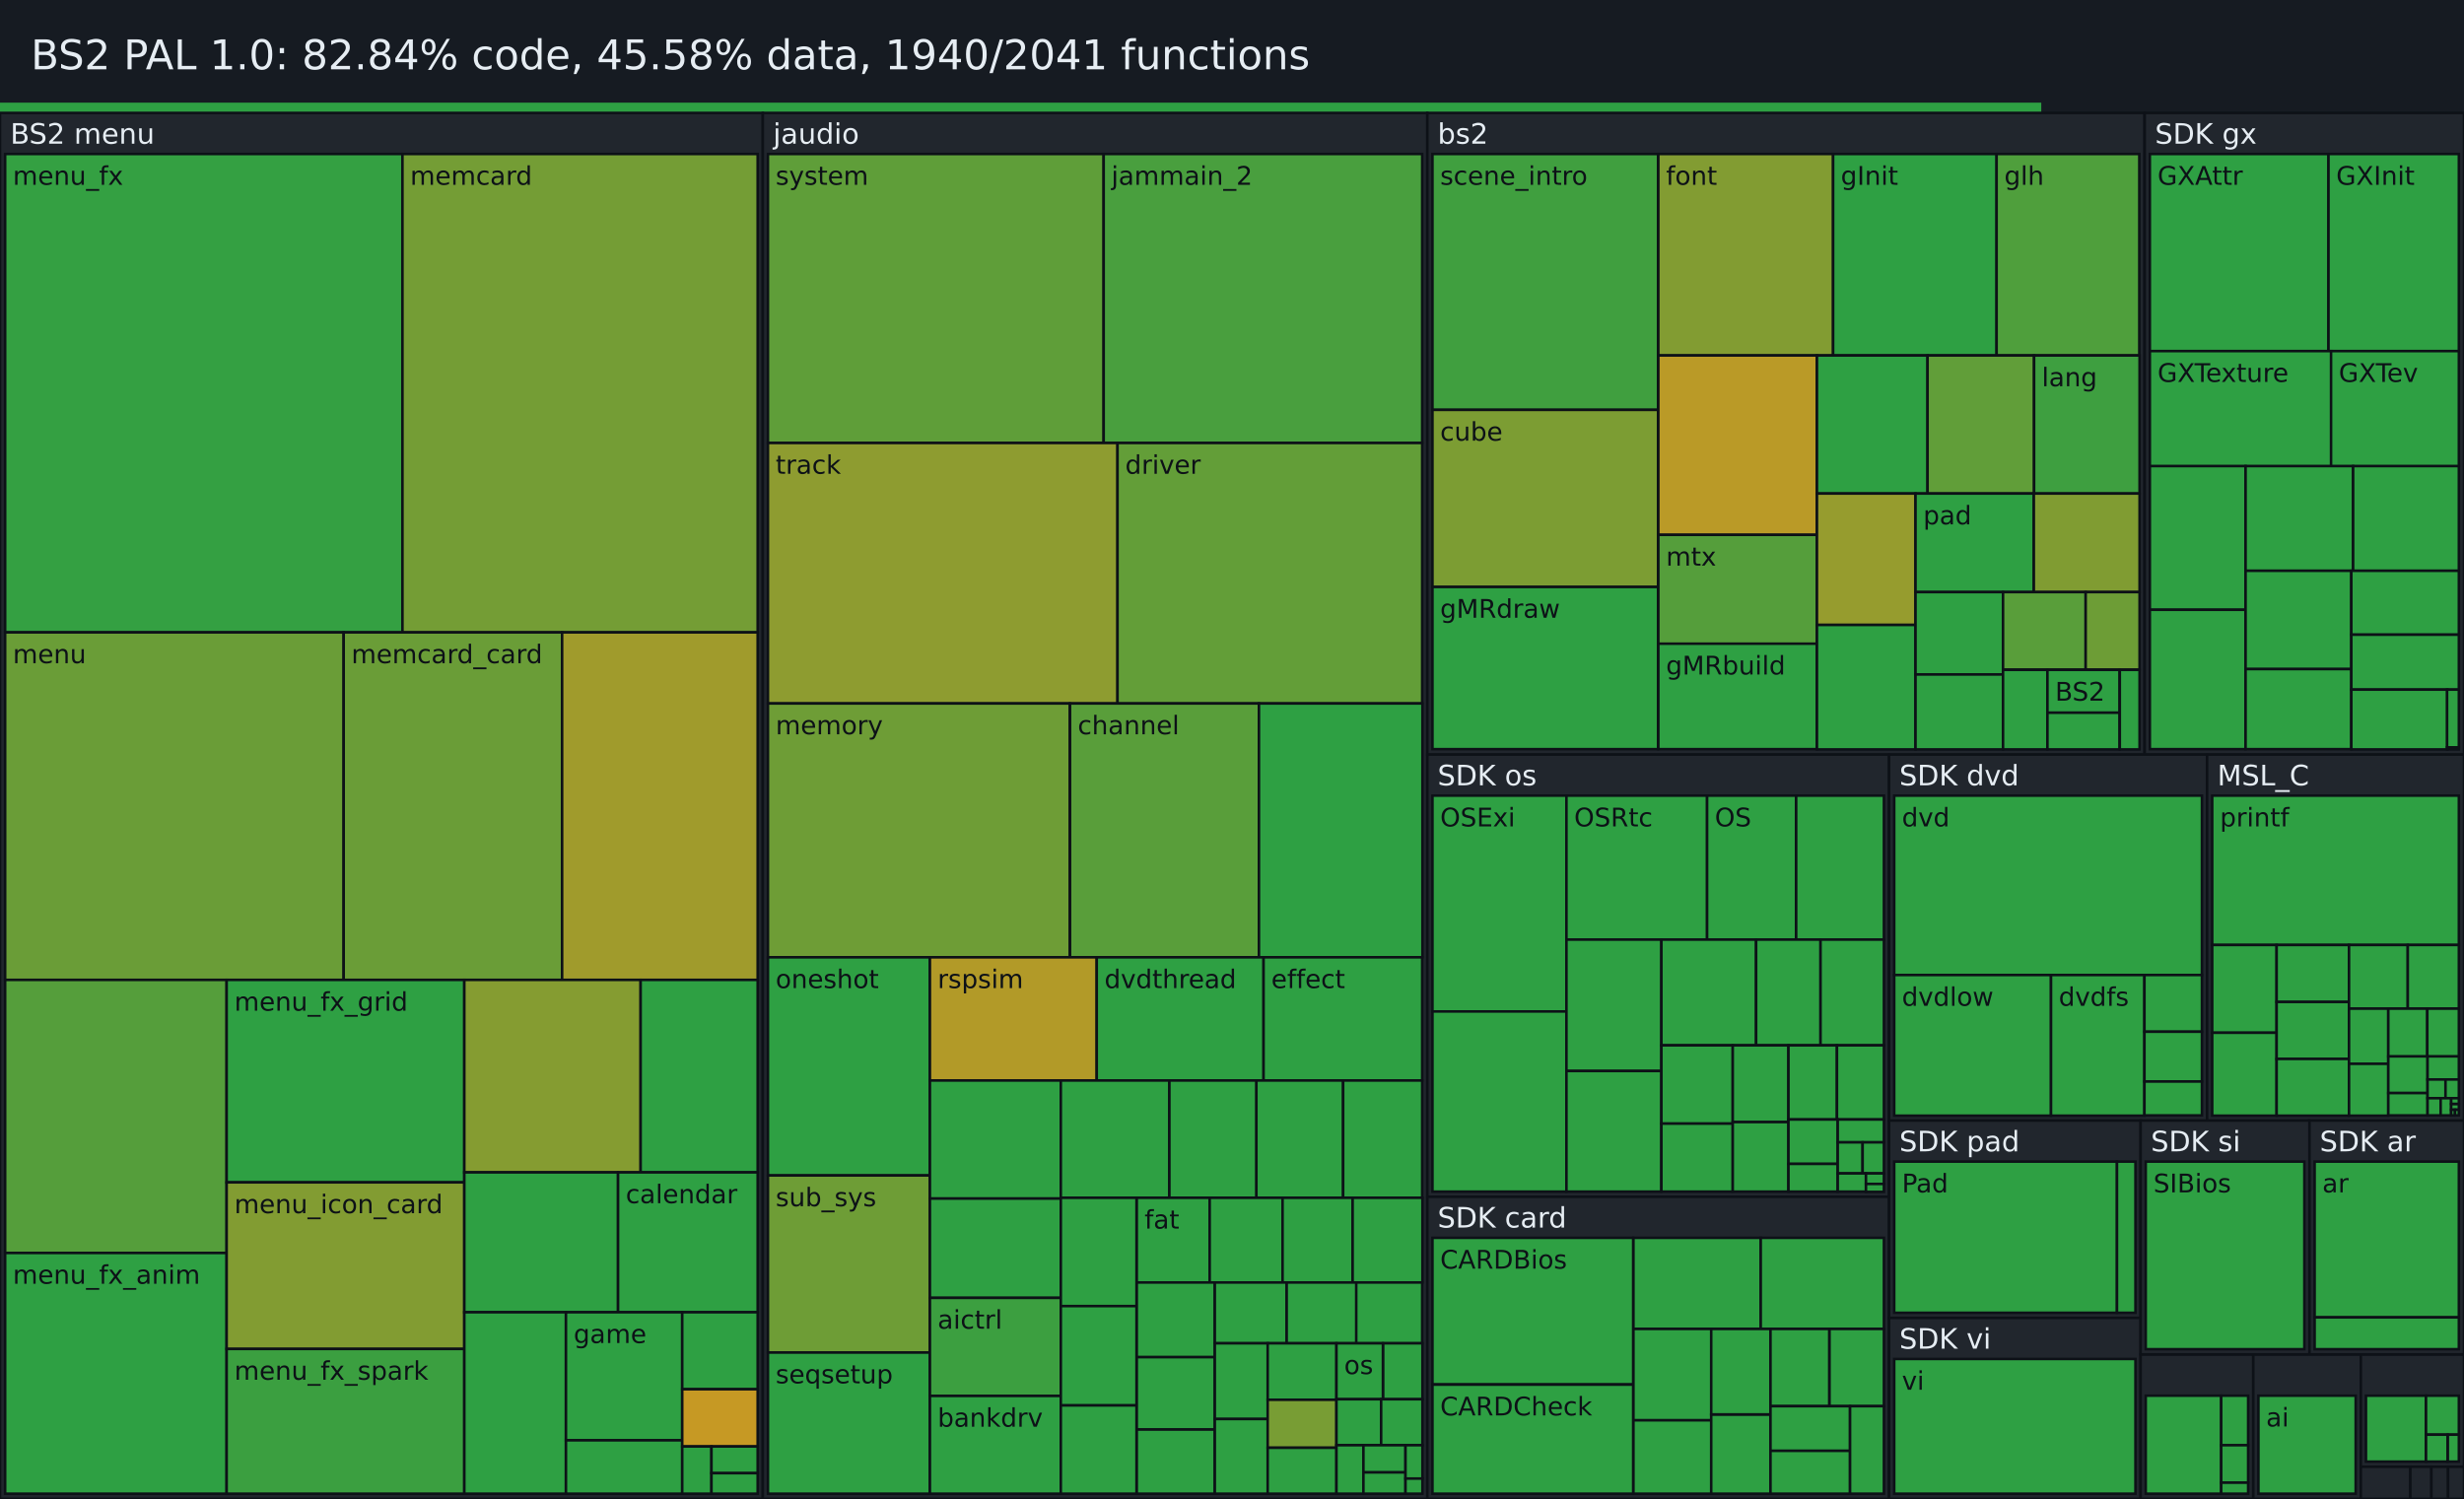
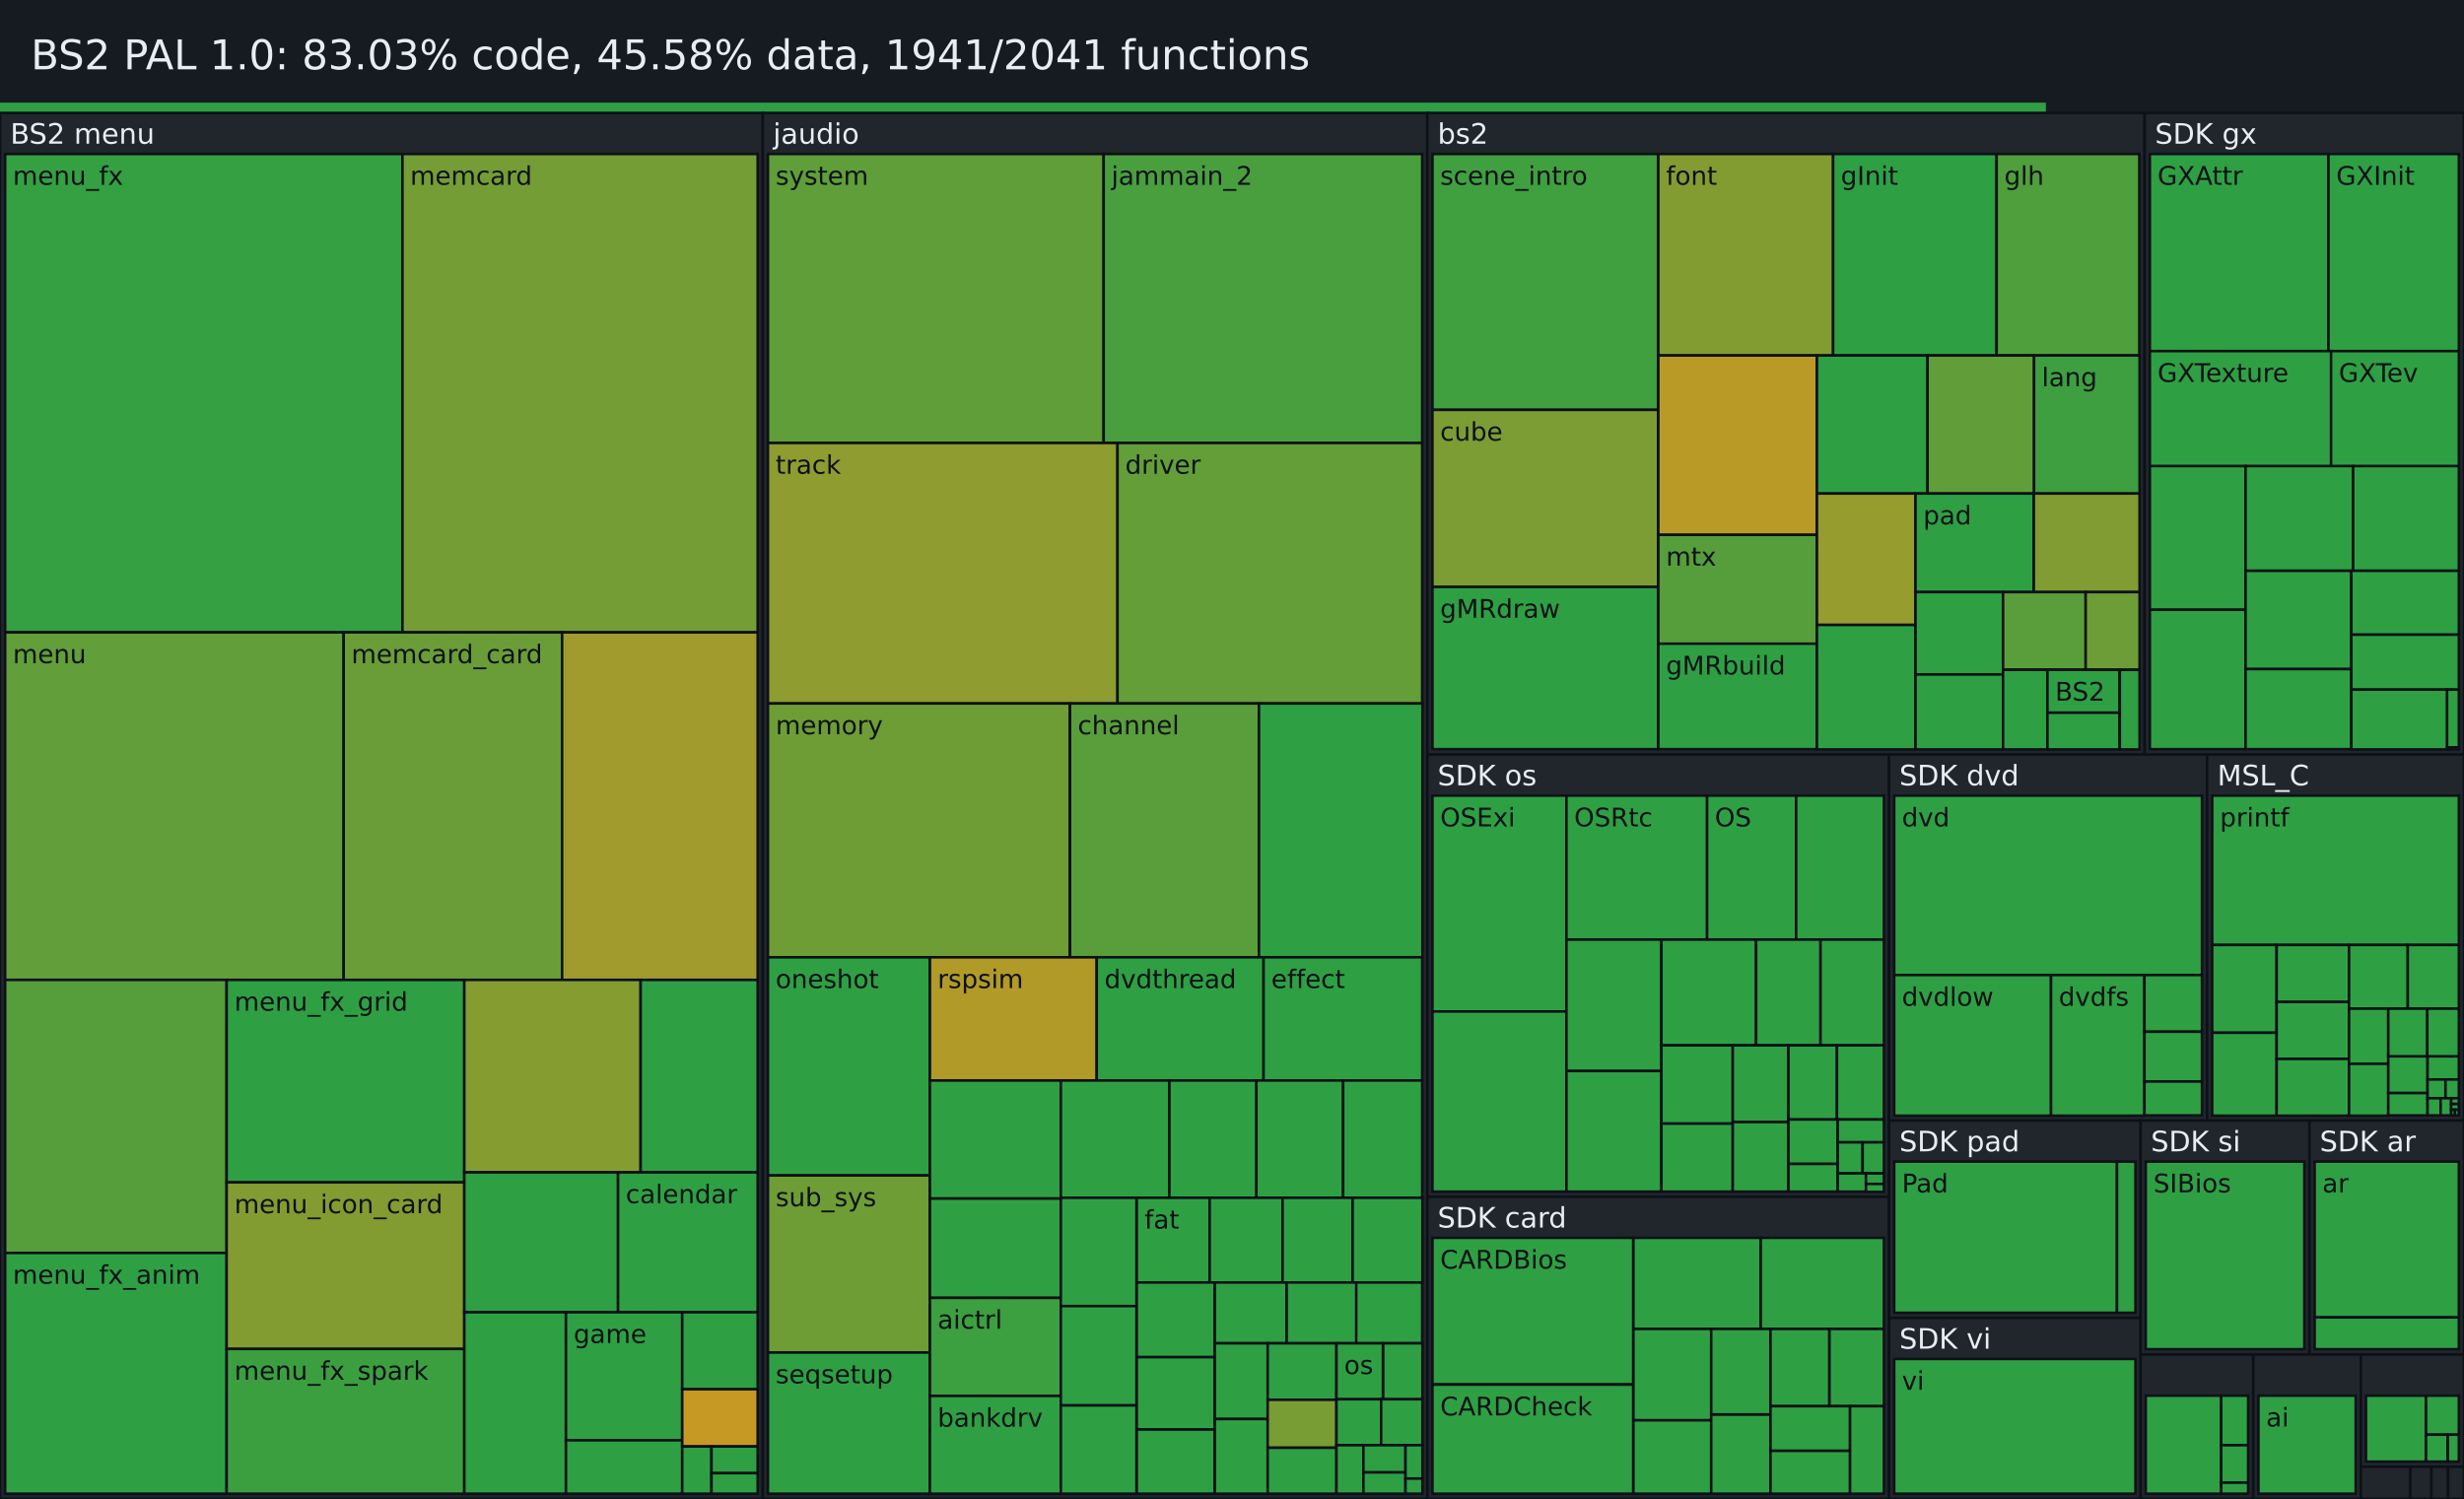
<svg xmlns="http://www.w3.org/2000/svg" width="960" height="584" font-family="Verdana,DejaVu Sans,sans-serif">
  <rect width="100%" height="100%" fill="#0d1117" />
  <rect x="0" y="0" width="960" height="44" fill="#161b22" />
-   <rect x="0" y="40" width="795.3" height="4" fill="#2ea043" />
-   <text x="12" y="27" font-size="16" fill="#e6edf3">BS2 PAL 1.0: 82.84% code, 45.58% data, 1940/2041 functions</text>
+   <rect x="0" y="40" width="797.1" height="4" fill="#2ea043" />
+   <text x="12" y="27" font-size="16" fill="#e6edf3">BS2 PAL 1.0: 83.03% code, 45.58% data, 1941/2041 functions</text>
  <g>
    <rect x="0.0" y="44.0" width="297.2" height="540.0" fill="#21262d" stroke="#0d1117" />
    <text x="4.0" y="56.0" font-size="11" fill="#e6edf3">BS2 menu</text>
  </g>
  <g>
    <rect x="2.0" y="60.0" width="154.8" height="186.4" fill="#34a042" stroke="#0d1117" stroke-width="1" />
    <text x="5.0" y="72.0" font-size="10" fill="#0d1117">menu_fx</text>
  </g>
  <g>
    <rect x="156.8" y="60.0" width="138.4" height="186.4" fill="#749d35" stroke="#0d1117" stroke-width="1" />
    <text x="159.8" y="72.0" font-size="10" fill="#0d1117">memcard</text>
  </g>
  <g>
-     <rect x="2.0" y="246.4" width="131.9" height="135.4" fill="#6a9d37" stroke="#0d1117" stroke-width="1" />
+     <rect x="2.0" y="246.4" width="131.9" height="135.4" fill="#629e39" stroke="#0d1117" stroke-width="1" />
    <text x="5.0" y="258.4" font-size="10" fill="#0d1117">menu</text>
  </g>
  <g>
    <rect x="133.9" y="246.4" width="85.1" height="135.4" fill="#6a9d37" stroke="#0d1117" stroke-width="1" />
    <text x="136.9" y="258.4" font-size="10" fill="#0d1117">memcard_card</text>
  </g>
  <g>
    <rect x="219.0" y="246.4" width="76.2" height="135.4" fill="#a09b2c" stroke="#0d1117" stroke-width="1" />
  </g>
  <g>
    <rect x="2.0" y="381.8" width="86.3" height="106.4" fill="#559e3b" stroke="#0d1117" stroke-width="1" />
  </g>
  <g>
    <rect x="2.0" y="488.2" width="86.3" height="93.8" fill="#2ea043" stroke="#0d1117" stroke-width="1" />
    <text x="5.0" y="500.2" font-size="10" fill="#0d1117">menu_fx_anim</text>
  </g>
  <g>
    <rect x="88.3" y="381.8" width="92.6" height="78.9" fill="#2ea043" stroke="#0d1117" stroke-width="1" />
    <text x="91.3" y="393.8" font-size="10" fill="#0d1117">menu_fx_grid</text>
  </g>
  <g>
    <rect x="88.3" y="460.7" width="92.6" height="64.9" fill="#829c32" stroke="#0d1117" stroke-width="1" />
    <text x="91.3" y="472.7" font-size="10" fill="#0d1117">menu_icon_card</text>
  </g>
  <g>
    <rect x="88.3" y="525.6" width="92.6" height="56.4" fill="#3b9f40" stroke="#0d1117" stroke-width="1" />
    <text x="91.3" y="537.6" font-size="10" fill="#0d1117">menu_fx_spark</text>
  </g>
  <g>
    <rect x="180.9" y="381.8" width="68.7" height="75.0" fill="#859c31" stroke="#0d1117" stroke-width="1" />
  </g>
  <g>
    <rect x="249.6" y="381.8" width="45.6" height="75.0" fill="#2ea043" stroke="#0d1117" stroke-width="1" />
  </g>
  <g>
    <rect x="180.9" y="456.8" width="59.9" height="54.5" fill="#2ea043" stroke="#0d1117" stroke-width="1" />
  </g>
  <g>
    <rect x="240.8" y="456.8" width="54.4" height="54.5" fill="#2ea043" stroke="#0d1117" stroke-width="1" />
    <text x="243.8" y="468.8" font-size="10" fill="#0d1117">calendar</text>
  </g>
  <g>
    <rect x="180.9" y="511.3" width="39.6" height="70.7" fill="#2ea043" stroke="#0d1117" stroke-width="1" />
  </g>
  <g>
    <rect x="220.5" y="511.3" width="45.3" height="49.9" fill="#2ea043" stroke="#0d1117" stroke-width="1" />
    <text x="223.5" y="523.3" font-size="10" fill="#0d1117">game</text>
  </g>
  <g>
    <rect x="220.5" y="561.2" width="45.3" height="20.8" fill="#2ea043" stroke="#0d1117" stroke-width="1" />
  </g>
  <g>
    <rect x="265.8" y="511.3" width="29.4" height="30.0" fill="#2ea043" stroke="#0d1117" stroke-width="1" />
  </g>
  <g>
    <rect x="265.8" y="541.3" width="29.4" height="22.3" fill="#c69924" stroke="#0d1117" stroke-width="1" />
  </g>
  <g>
    <rect x="265.8" y="563.6" width="11.4" height="18.4" fill="#2ea043" stroke="#0d1117" stroke-width="1" />
  </g>
  <g>
    <rect x="277.2" y="563.6" width="18.0" height="10.4" fill="#2ea043" stroke="#0d1117" stroke-width="1" />
  </g>
  <g>
    <rect x="277.2" y="574.0" width="18.0" height="8.0" fill="#2ea043" stroke="#0d1117" stroke-width="1" />
  </g>
  <g>
    <rect x="297.2" y="44.0" width="258.9" height="540.0" fill="#21262d" stroke="#0d1117" />
    <text x="301.2" y="56.0" font-size="11" fill="#e6edf3">jaudio</text>
  </g>
  <g>
    <rect x="299.2" y="60.0" width="130.8" height="112.6" fill="#5f9e39" stroke="#0d1117" stroke-width="1" />
    <text x="302.2" y="72.0" font-size="10" fill="#0d1117">system</text>
  </g>
  <g>
    <rect x="430.0" y="60.0" width="124.1" height="112.6" fill="#499f3e" stroke="#0d1117" stroke-width="1" />
    <text x="433.0" y="72.0" font-size="10" fill="#0d1117">jammain_2</text>
  </g>
  <g>
    <rect x="299.2" y="172.6" width="136.2" height="101.5" fill="#8e9c30" stroke="#0d1117" stroke-width="1" />
    <text x="302.2" y="184.6" font-size="10" fill="#0d1117">track</text>
  </g>
  <g>
    <rect x="435.4" y="172.6" width="118.7" height="101.5" fill="#639e38" stroke="#0d1117" stroke-width="1" />
    <text x="438.4" y="184.6" font-size="10" fill="#0d1117">driver</text>
  </g>
  <g>
    <rect x="299.2" y="274.1" width="117.6" height="98.9" fill="#6e9d36" stroke="#0d1117" stroke-width="1" />
    <text x="302.2" y="286.1" font-size="10" fill="#0d1117">memory</text>
  </g>
  <g>
    <rect x="416.9" y="274.1" width="73.6" height="98.9" fill="#599e3a" stroke="#0d1117" stroke-width="1" />
    <text x="419.9" y="286.1" font-size="10" fill="#0d1117">channel</text>
  </g>
  <g>
    <rect x="490.5" y="274.1" width="63.7" height="98.9" fill="#2ea043" stroke="#0d1117" stroke-width="1" />
  </g>
  <g>
    <rect x="299.2" y="373.0" width="63.1" height="85.0" fill="#2ea043" stroke="#0d1117" stroke-width="1" />
    <text x="302.2" y="385.0" font-size="10" fill="#0d1117">oneshot</text>
  </g>
  <g>
    <rect x="299.2" y="458.0" width="63.1" height="69.0" fill="#6e9d36" stroke="#0d1117" stroke-width="1" />
    <text x="302.2" y="470.0" font-size="10" fill="#0d1117">sub_sys</text>
  </g>
  <g>
    <rect x="299.2" y="527.0" width="63.1" height="55.0" fill="#2ea043" stroke="#0d1117" stroke-width="1" />
    <text x="302.2" y="539.0" font-size="10" fill="#0d1117">seqsetup</text>
  </g>
  <g>
    <rect x="362.3" y="373.0" width="65.0" height="48.0" fill="#b29a28" stroke="#0d1117" stroke-width="1" />
    <text x="365.3" y="385.0" font-size="10" fill="#0d1117">rspsim</text>
  </g>
  <g>
    <rect x="427.3" y="373.0" width="65.0" height="48.0" fill="#2ea043" stroke="#0d1117" stroke-width="1" />
    <text x="430.3" y="385.0" font-size="10" fill="#0d1117">dvdthread</text>
  </g>
  <g>
    <rect x="492.3" y="373.0" width="61.8" height="48.0" fill="#2ea043" stroke="#0d1117" stroke-width="1" />
    <text x="495.3" y="385.0" font-size="10" fill="#0d1117">effect</text>
  </g>
  <g>
    <rect x="362.3" y="421.0" width="51.0" height="46.0" fill="#2ea043" stroke="#0d1117" stroke-width="1" />
  </g>
  <g>
    <rect x="362.3" y="467.0" width="51.0" height="38.7" fill="#2ea043" stroke="#0d1117" stroke-width="1" />
  </g>
  <g>
    <rect x="362.3" y="505.7" width="51.0" height="38.2" fill="#3c9f40" stroke="#0d1117" stroke-width="1" />
    <text x="365.3" y="517.7" font-size="10" fill="#0d1117">aictrl</text>
  </g>
  <g>
    <rect x="362.3" y="543.9" width="51.0" height="38.1" fill="#2ea043" stroke="#0d1117" stroke-width="1" />
    <text x="365.3" y="555.9" font-size="10" fill="#0d1117">bankdrv</text>
  </g>
  <g>
    <rect x="413.3" y="421.0" width="42.3" height="45.7" fill="#2ea043" stroke="#0d1117" stroke-width="1" />
  </g>
  <g>
    <rect x="455.6" y="421.0" width="34.0" height="45.7" fill="#2ea043" stroke="#0d1117" stroke-width="1" />
  </g>
  <g>
    <rect x="489.5" y="421.0" width="33.8" height="45.7" fill="#2ea043" stroke="#0d1117" stroke-width="1" />
  </g>
  <g>
    <rect x="523.3" y="421.0" width="30.8" height="45.7" fill="#2ea043" stroke="#0d1117" stroke-width="1" />
  </g>
  <g>
    <rect x="413.3" y="466.7" width="29.5" height="42.2" fill="#2ea043" stroke="#0d1117" stroke-width="1" />
  </g>
  <g>
    <rect x="413.3" y="508.9" width="29.5" height="38.7" fill="#2ea043" stroke="#0d1117" stroke-width="1" />
  </g>
  <g>
    <rect x="413.3" y="547.6" width="29.5" height="34.4" fill="#2ea043" stroke="#0d1117" stroke-width="1" />
  </g>
  <g>
    <rect x="442.9" y="466.7" width="28.5" height="33.0" fill="#2ea043" stroke="#0d1117" stroke-width="1" />
    <text x="445.9" y="478.7" font-size="10" fill="#0d1117">fat</text>
  </g>
  <g>
    <rect x="471.3" y="466.7" width="28.4" height="33.0" fill="#2ea043" stroke="#0d1117" stroke-width="1" />
  </g>
  <g>
    <rect x="499.7" y="466.7" width="27.3" height="33.0" fill="#2ea043" stroke="#0d1117" stroke-width="1" />
  </g>
  <g>
    <rect x="527.0" y="466.7" width="27.2" height="33.0" fill="#2ea043" stroke="#0d1117" stroke-width="1" />
  </g>
  <g>
    <rect x="442.9" y="499.7" width="30.4" height="29.1" fill="#2ea043" stroke="#0d1117" stroke-width="1" />
  </g>
  <g>
    <rect x="442.9" y="528.8" width="30.4" height="28.2" fill="#2ea043" stroke="#0d1117" stroke-width="1" />
  </g>
  <g>
    <rect x="442.9" y="557.0" width="30.4" height="25.0" fill="#2ea043" stroke="#0d1117" stroke-width="1" />
  </g>
  <g>
    <rect x="473.3" y="499.7" width="28.0" height="23.7" fill="#2ea043" stroke="#0d1117" stroke-width="1" />
  </g>
  <g>
    <rect x="501.3" y="499.7" width="27.2" height="23.7" fill="#2ea043" stroke="#0d1117" stroke-width="1" />
  </g>
  <g>
    <rect x="528.4" y="499.7" width="25.7" height="23.7" fill="#2ea043" stroke="#0d1117" stroke-width="1" />
  </g>
  <g>
    <rect x="473.3" y="523.4" width="20.7" height="29.5" fill="#2ea043" stroke="#0d1117" stroke-width="1" />
  </g>
  <g>
    <rect x="473.3" y="552.9" width="20.7" height="29.1" fill="#2ea043" stroke="#0d1117" stroke-width="1" />
  </g>
  <g>
    <rect x="493.9" y="523.4" width="26.8" height="22.0" fill="#2ea043" stroke="#0d1117" stroke-width="1" />
  </g>
  <g>
    <rect x="493.9" y="545.4" width="26.8" height="18.7" fill="#789d34" stroke="#0d1117" stroke-width="1" />
  </g>
  <g>
    <rect x="493.9" y="564.1" width="26.8" height="17.9" fill="#2ea043" stroke="#0d1117" stroke-width="1" />
  </g>
  <g>
    <rect x="520.7" y="523.4" width="18.1" height="21.8" fill="#2ea043" stroke="#0d1117" stroke-width="1" />
    <text x="523.7" y="535.4" font-size="10" fill="#0d1117">os</text>
  </g>
  <g>
    <rect x="538.9" y="523.4" width="15.3" height="21.8" fill="#2ea043" stroke="#0d1117" stroke-width="1" />
  </g>
  <g>
    <rect x="520.7" y="545.2" width="17.4" height="17.9" fill="#2ea043" stroke="#0d1117" stroke-width="1" />
  </g>
  <g>
    <rect x="538.1" y="545.2" width="16.1" height="17.9" fill="#2ea043" stroke="#0d1117" stroke-width="1" />
  </g>
  <g>
    <rect x="520.7" y="563.1" width="10.5" height="18.9" fill="#2ea043" stroke="#0d1117" stroke-width="1" />
  </g>
  <g>
    <rect x="531.2" y="563.1" width="16.4" height="10.6" fill="#2ea043" stroke="#0d1117" stroke-width="1" />
  </g>
  <g>
    <rect x="531.2" y="573.7" width="16.4" height="8.3" fill="#2ea043" stroke="#0d1117" stroke-width="1" />
  </g>
  <g>
    <rect x="547.6" y="563.1" width="6.6" height="13.0" fill="#2ea043" stroke="#0d1117" stroke-width="1" />
  </g>
  <g>
    <rect x="547.6" y="576.1" width="6.6" height="5.9" fill="#2ea043" stroke="#0d1117" stroke-width="1" />
  </g>
  <g>
    <rect x="556.1" y="44.0" width="279.4" height="250.0" fill="#21262d" stroke="#0d1117" />
    <text x="560.1" y="56.0" font-size="11" fill="#e6edf3">bs2</text>
  </g>
  <g>
    <rect x="558.1" y="60.0" width="87.9" height="99.7" fill="#409f3f" stroke="#0d1117" stroke-width="1" />
    <text x="561.1" y="72.0" font-size="10" fill="#0d1117">scene_intro</text>
  </g>
  <g>
    <rect x="558.1" y="159.7" width="87.9" height="69.0" fill="#7c9d33" stroke="#0d1117" stroke-width="1" />
    <text x="561.1" y="171.7" font-size="10" fill="#0d1117">cube</text>
  </g>
  <g>
    <rect x="558.1" y="228.7" width="87.9" height="63.2" fill="#2ea043" stroke="#0d1117" stroke-width="1" />
    <text x="561.1" y="240.7" font-size="10" fill="#0d1117">gMRdraw</text>
  </g>
  <g>
    <rect x="646.1" y="60.0" width="68.1" height="78.5" fill="#829c32" stroke="#0d1117" stroke-width="1" />
    <text x="649.1" y="72.0" font-size="10" fill="#0d1117">font</text>
  </g>
  <g>
    <rect x="714.2" y="60.0" width="63.7" height="78.5" fill="#2ea043" stroke="#0d1117" stroke-width="1" />
    <text x="717.2" y="72.0" font-size="10" fill="#0d1117">gInit</text>
  </g>
  <g>
    <rect x="777.9" y="60.0" width="55.6" height="78.5" fill="#4f9f3c" stroke="#0d1117" stroke-width="1" />
    <text x="780.9" y="72.0" font-size="10" fill="#0d1117">glh</text>
  </g>
  <g>
    <rect x="646.1" y="138.5" width="61.8" height="69.9" fill="#ba9a27" stroke="#0d1117" stroke-width="1" />
  </g>
  <g>
    <rect x="646.1" y="208.4" width="61.8" height="42.5" fill="#559e3b" stroke="#0d1117" stroke-width="1" />
    <text x="649.1" y="220.4" font-size="10" fill="#0d1117">mtx</text>
  </g>
  <g>
    <rect x="646.1" y="250.8" width="61.8" height="41.1" fill="#2ea043" stroke="#0d1117" stroke-width="1" />
    <text x="649.1" y="262.8" font-size="10" fill="#0d1117">gMRbuild</text>
  </g>
  <g>
    <rect x="707.9" y="138.5" width="43.1" height="53.8" fill="#2ea043" stroke="#0d1117" stroke-width="1" />
  </g>
  <g>
    <rect x="751.0" y="138.5" width="41.5" height="53.8" fill="#619e39" stroke="#0d1117" stroke-width="1" />
  </g>
  <g>
    <rect x="792.5" y="138.5" width="41.1" height="53.8" fill="#3e9f40" stroke="#0d1117" stroke-width="1" />
    <text x="795.5" y="150.5" font-size="10" fill="#0d1117">lang</text>
  </g>
  <g>
    <rect x="707.9" y="192.3" width="38.4" height="51.2" fill="#969c2e" stroke="#0d1117" stroke-width="1" />
  </g>
  <g>
    <rect x="707.9" y="243.5" width="38.4" height="48.5" fill="#2ea043" stroke="#0d1117" stroke-width="1" />
  </g>
  <g>
    <rect x="746.3" y="192.3" width="46.1" height="38.4" fill="#2ea043" stroke="#0d1117" stroke-width="1" />
    <text x="749.3" y="204.3" font-size="10" fill="#0d1117">pad</text>
  </g>
  <g>
    <rect x="792.4" y="192.3" width="41.2" height="38.4" fill="#809c32" stroke="#0d1117" stroke-width="1" />
  </g>
  <g>
    <rect x="746.3" y="230.7" width="34.1" height="32.1" fill="#2ea043" stroke="#0d1117" stroke-width="1" />
  </g>
  <g>
    <rect x="746.3" y="262.8" width="34.1" height="29.2" fill="#2ea043" stroke="#0d1117" stroke-width="1" />
  </g>
  <g>
    <rect x="780.4" y="230.7" width="32.2" height="30.2" fill="#599e3a" stroke="#0d1117" stroke-width="1" />
  </g>
  <g>
    <rect x="812.6" y="230.7" width="21.0" height="30.2" fill="#6d9d36" stroke="#0d1117" stroke-width="1" />
  </g>
  <g>
    <rect x="780.4" y="261.0" width="17.3" height="31.0" fill="#2ea043" stroke="#0d1117" stroke-width="1" />
  </g>
  <g>
    <rect x="797.7" y="261.0" width="28.1" height="16.7" fill="#2ea043" stroke="#0d1117" stroke-width="1" />
    <text x="800.7" y="273.0" font-size="10" fill="#0d1117">BS2</text>
  </g>
  <g>
    <rect x="797.7" y="277.7" width="28.1" height="14.3" fill="#2ea043" stroke="#0d1117" stroke-width="1" />
  </g>
  <g>
    <rect x="825.9" y="261.0" width="7.7" height="31.0" fill="#2ea043" stroke="#0d1117" stroke-width="1" />
  </g>
  <g>
    <rect x="835.6" y="44.0" width="124.4" height="250.0" fill="#21262d" stroke="#0d1117" />
    <text x="839.6" y="56.0" font-size="11" fill="#e6edf3">SDK gx</text>
  </g>
  <g>
    <rect x="837.6" y="60.0" width="69.6" height="76.8" fill="#2ea043" stroke="#0d1117" stroke-width="1" />
    <text x="840.6" y="72.0" font-size="10" fill="#0d1117">GXAttr</text>
  </g>
  <g>
    <rect x="907.2" y="60.0" width="50.8" height="76.8" fill="#2ea043" stroke="#0d1117" stroke-width="1" />
    <text x="910.2" y="72.0" font-size="10" fill="#0d1117">GXInit</text>
  </g>
  <g>
    <rect x="837.6" y="136.8" width="70.7" height="44.9" fill="#2ea043" stroke="#0d1117" stroke-width="1" />
    <text x="840.6" y="148.8" font-size="10" fill="#0d1117">GXTexture</text>
  </g>
  <g>
    <rect x="908.2" y="136.8" width="49.8" height="44.9" fill="#2ea043" stroke="#0d1117" stroke-width="1" />
    <text x="911.2" y="148.8" font-size="10" fill="#0d1117">GXTev</text>
  </g>
  <g>
    <rect x="837.6" y="181.6" width="37.3" height="56.0" fill="#2ea043" stroke="#0d1117" stroke-width="1" />
  </g>
  <g>
    <rect x="837.6" y="237.6" width="37.3" height="54.3" fill="#2ea043" stroke="#0d1117" stroke-width="1" />
  </g>
  <g>
    <rect x="874.9" y="181.6" width="41.9" height="40.8" fill="#2ea043" stroke="#0d1117" stroke-width="1" />
  </g>
  <g>
    <rect x="916.8" y="181.6" width="41.2" height="40.8" fill="#2ea043" stroke="#0d1117" stroke-width="1" />
  </g>
  <g>
    <rect x="874.9" y="222.4" width="41.2" height="38.3" fill="#2ea043" stroke="#0d1117" stroke-width="1" />
  </g>
  <g>
    <rect x="874.9" y="260.7" width="41.2" height="31.2" fill="#2ea043" stroke="#0d1117" stroke-width="1" />
  </g>
  <g>
    <rect x="916.1" y="222.4" width="41.9" height="24.9" fill="#2ea043" stroke="#0d1117" stroke-width="1" />
  </g>
  <g>
    <rect x="916.1" y="247.3" width="41.9" height="21.4" fill="#2ea043" stroke="#0d1117" stroke-width="1" />
  </g>
  <g>
    <rect x="916.1" y="268.7" width="37.4" height="23.3" fill="#2ea043" stroke="#0d1117" stroke-width="1" />
  </g>
  <g>
    <rect x="953.4" y="268.7" width="4.6" height="22.5" fill="#2ea043" stroke="#0d1117" stroke-width="1" />
  </g>
  <g>
    <rect x="953.4" y="291.2" width="4.6" height="0.8" fill="#2ea043" stroke="#0d1117" stroke-width="1" />
  </g>
  <g>
    <rect x="556.1" y="294.0" width="179.9" height="172.4" fill="#21262d" stroke="#0d1117" />
    <text x="560.1" y="306.0" font-size="11" fill="#e6edf3">SDK os</text>
  </g>
  <g>
    <rect x="558.1" y="310.0" width="52.2" height="84.1" fill="#2ea043" stroke="#0d1117" stroke-width="1" />
    <text x="561.1" y="322.0" font-size="10" fill="#0d1117">OSExi</text>
  </g>
  <g>
    <rect x="558.1" y="394.1" width="52.2" height="70.2" fill="#2ea043" stroke="#0d1117" stroke-width="1" />
  </g>
  <g>
    <rect x="610.3" y="310.0" width="54.8" height="56.2" fill="#2ea043" stroke="#0d1117" stroke-width="1" />
    <text x="613.3" y="322.0" font-size="10" fill="#0d1117">OSRtc</text>
  </g>
  <g>
    <rect x="665.1" y="310.0" width="34.7" height="56.2" fill="#2ea043" stroke="#0d1117" stroke-width="1" />
    <text x="668.1" y="322.0" font-size="10" fill="#0d1117">OS</text>
  </g>
  <g>
    <rect x="699.8" y="310.0" width="34.2" height="56.2" fill="#2ea043" stroke="#0d1117" stroke-width="1" />
  </g>
  <g>
    <rect x="610.3" y="366.1" width="37.0" height="51.2" fill="#2ea043" stroke="#0d1117" stroke-width="1" />
  </g>
  <g>
    <rect x="610.3" y="417.3" width="37.0" height="47.0" fill="#2ea043" stroke="#0d1117" stroke-width="1" />
  </g>
  <g>
    <rect x="647.3" y="366.1" width="36.9" height="41.2" fill="#2ea043" stroke="#0d1117" stroke-width="1" />
  </g>
  <g>
    <rect x="684.2" y="366.1" width="25.1" height="41.2" fill="#2ea043" stroke="#0d1117" stroke-width="1" />
  </g>
  <g>
    <rect x="709.3" y="366.1" width="24.7" height="41.2" fill="#2ea043" stroke="#0d1117" stroke-width="1" />
  </g>
  <g>
    <rect x="647.3" y="407.3" width="27.8" height="30.5" fill="#2ea043" stroke="#0d1117" stroke-width="1" />
  </g>
  <g>
    <rect x="647.3" y="437.8" width="27.8" height="26.5" fill="#2ea043" stroke="#0d1117" stroke-width="1" />
  </g>
  <g>
    <rect x="675.1" y="407.3" width="21.7" height="29.9" fill="#2ea043" stroke="#0d1117" stroke-width="1" />
  </g>
  <g>
    <rect x="675.1" y="437.2" width="21.7" height="27.1" fill="#2ea043" stroke="#0d1117" stroke-width="1" />
  </g>
  <g>
    <rect x="696.8" y="407.3" width="18.9" height="28.9" fill="#2ea043" stroke="#0d1117" stroke-width="1" />
  </g>
  <g>
    <rect x="715.7" y="407.3" width="18.3" height="28.9" fill="#2ea043" stroke="#0d1117" stroke-width="1" />
  </g>
  <g>
    <rect x="696.8" y="436.2" width="19.2" height="17.3" fill="#2ea043" stroke="#0d1117" stroke-width="1" />
  </g>
  <g>
    <rect x="696.8" y="453.5" width="19.2" height="10.8" fill="#2ea043" stroke="#0d1117" stroke-width="1" />
  </g>
  <g>
    <rect x="716.0" y="436.2" width="18.0" height="8.9" fill="#2ea043" stroke="#0d1117" stroke-width="1" />
  </g>
  <g>
    <rect x="716.0" y="445.1" width="9.7" height="12.1" fill="#2ea043" stroke="#0d1117" stroke-width="1" />
  </g>
  <g>
    <rect x="725.7" y="445.1" width="8.3" height="12.1" fill="#2ea043" stroke="#0d1117" stroke-width="1" />
  </g>
  <g>
    <rect x="716.0" y="457.2" width="11.0" height="7.1" fill="#2ea043" stroke="#0d1117" stroke-width="1" />
  </g>
  <g>
    <rect x="727.0" y="457.2" width="7.0" height="4.1" fill="#2ea043" stroke="#0d1117" stroke-width="1" />
  </g>
  <g>
    <rect x="727.0" y="461.3" width="7.0" height="3.1" fill="#2ea043" stroke="#0d1117" stroke-width="1" />
  </g>
  <g>
    <rect x="556.1" y="466.3" width="179.9" height="117.7" fill="#21262d" stroke="#0d1117" />
    <text x="560.1" y="478.3" font-size="11" fill="#e6edf3">SDK card</text>
  </g>
  <g>
    <rect x="558.1" y="482.3" width="78.2" height="57.1" fill="#2ea043" stroke="#0d1117" stroke-width="1" />
    <text x="561.1" y="494.3" font-size="10" fill="#0d1117">CARDBios</text>
  </g>
  <g>
    <rect x="558.1" y="539.5" width="78.2" height="42.5" fill="#2ea043" stroke="#0d1117" stroke-width="1" />
    <text x="561.1" y="551.5" font-size="10" fill="#0d1117">CARDCheck</text>
  </g>
  <g>
    <rect x="636.4" y="482.3" width="49.6" height="35.5" fill="#2ea043" stroke="#0d1117" stroke-width="1" />
  </g>
  <g>
    <rect x="686.0" y="482.3" width="48.0" height="35.5" fill="#2ea043" stroke="#0d1117" stroke-width="1" />
  </g>
  <g>
    <rect x="636.4" y="517.8" width="30.4" height="35.6" fill="#2ea043" stroke="#0d1117" stroke-width="1" />
  </g>
  <g>
    <rect x="636.4" y="553.4" width="30.4" height="28.6" fill="#2ea043" stroke="#0d1117" stroke-width="1" />
  </g>
  <g>
    <rect x="666.7" y="517.8" width="23.1" height="33.3" fill="#2ea043" stroke="#0d1117" stroke-width="1" />
  </g>
  <g>
    <rect x="666.7" y="551.2" width="23.1" height="30.8" fill="#2ea043" stroke="#0d1117" stroke-width="1" />
  </g>
  <g>
    <rect x="689.8" y="517.8" width="22.9" height="30.1" fill="#2ea043" stroke="#0d1117" stroke-width="1" />
  </g>
  <g>
    <rect x="712.8" y="517.8" width="21.2" height="30.1" fill="#2ea043" stroke="#0d1117" stroke-width="1" />
  </g>
  <g>
    <rect x="689.8" y="547.9" width="31.0" height="17.4" fill="#2ea043" stroke="#0d1117" stroke-width="1" />
  </g>
  <g>
    <rect x="689.8" y="565.3" width="31.0" height="16.7" fill="#2ea043" stroke="#0d1117" stroke-width="1" />
  </g>
  <g>
    <rect x="720.8" y="547.9" width="13.2" height="34.1" fill="#2ea043" stroke="#0d1117" stroke-width="1" />
  </g>
  <g>
    <rect x="736.0" y="294.0" width="123.9" height="142.7" fill="#21262d" stroke="#0d1117" />
    <text x="740.0" y="306.0" font-size="11" fill="#e6edf3">SDK dvd</text>
  </g>
  <g>
    <rect x="738.0" y="310.0" width="119.9" height="69.9" fill="#2ea043" stroke="#0d1117" stroke-width="1" />
    <text x="741.0" y="322.0" font-size="10" fill="#0d1117">dvd</text>
  </g>
  <g>
    <rect x="738.0" y="379.9" width="61.1" height="54.8" fill="#2ea043" stroke="#0d1117" stroke-width="1" />
    <text x="741.0" y="391.9" font-size="10" fill="#0d1117">dvdlow</text>
  </g>
  <g>
    <rect x="799.1" y="379.9" width="36.4" height="54.8" fill="#2ea043" stroke="#0d1117" stroke-width="1" />
    <text x="802.1" y="391.9" font-size="10" fill="#0d1117">dvdfs</text>
  </g>
  <g>
    <rect x="835.5" y="379.9" width="22.4" height="22.1" fill="#2ea043" stroke="#0d1117" stroke-width="1" />
  </g>
  <g>
    <rect x="835.5" y="402.0" width="22.4" height="19.4" fill="#2ea043" stroke="#0d1117" stroke-width="1" />
  </g>
  <g>
    <rect x="835.5" y="421.4" width="22.4" height="13.2" fill="#2ea043" stroke="#0d1117" stroke-width="1" />
  </g>
  <g>
    <rect x="859.9" y="294.0" width="100.1" height="142.7" fill="#21262d" stroke="#0d1117" />
    <text x="863.9" y="306.0" font-size="11" fill="#e6edf3">MSL_C</text>
  </g>
  <g>
    <rect x="861.9" y="310.0" width="96.1" height="58.2" fill="#2ea043" stroke="#0d1117" stroke-width="1" />
    <text x="864.9" y="322.0" font-size="10" fill="#0d1117">printf</text>
  </g>
  <g>
    <rect x="861.9" y="368.2" width="25.1" height="34.2" fill="#2ea043" stroke="#0d1117" stroke-width="1" />
  </g>
  <g>
    <rect x="861.9" y="402.4" width="25.1" height="32.3" fill="#2ea043" stroke="#0d1117" stroke-width="1" />
  </g>
  <g>
    <rect x="887.0" y="368.2" width="28.2" height="22.2" fill="#2ea043" stroke="#0d1117" stroke-width="1" />
  </g>
  <g>
    <rect x="887.0" y="390.4" width="28.2" height="22.2" fill="#2ea043" stroke="#0d1117" stroke-width="1" />
  </g>
  <g>
    <rect x="887.0" y="412.6" width="28.2" height="22.1" fill="#2ea043" stroke="#0d1117" stroke-width="1" />
  </g>
  <g>
    <rect x="915.2" y="368.2" width="22.9" height="24.8" fill="#2ea043" stroke="#0d1117" stroke-width="1" />
  </g>
  <g>
    <rect x="938.1" y="368.2" width="19.9" height="24.8" fill="#2ea043" stroke="#0d1117" stroke-width="1" />
  </g>
  <g>
    <rect x="915.2" y="393.0" width="15.3" height="21.5" fill="#2ea043" stroke="#0d1117" stroke-width="1" />
  </g>
  <g>
    <rect x="915.2" y="414.5" width="15.3" height="20.2" fill="#2ea043" stroke="#0d1117" stroke-width="1" />
  </g>
  <g>
    <rect x="930.5" y="393.0" width="15.2" height="18.7" fill="#2ea043" stroke="#0d1117" stroke-width="1" />
  </g>
  <g>
    <rect x="945.7" y="393.0" width="12.3" height="18.7" fill="#2ea043" stroke="#0d1117" stroke-width="1" />
  </g>
  <g>
    <rect x="930.5" y="411.6" width="15.3" height="14.3" fill="#2ea043" stroke="#0d1117" stroke-width="1" />
  </g>
  <g>
    <rect x="930.5" y="425.9" width="15.3" height="8.7" fill="#2ea043" stroke="#0d1117" stroke-width="1" />
  </g>
  <g>
    <rect x="945.8" y="411.6" width="12.2" height="9.0" fill="#2ea043" stroke="#0d1117" stroke-width="1" />
  </g>
  <g>
    <rect x="945.8" y="420.6" width="7.0" height="7.3" fill="#2ea043" stroke="#0d1117" stroke-width="1" />
  </g>
  <g>
    <rect x="952.8" y="420.6" width="5.2" height="7.3" fill="#2ea043" stroke="#0d1117" stroke-width="1" />
  </g>
  <g>
    <rect x="945.8" y="427.9" width="5.1" height="6.7" fill="#2ea043" stroke="#0d1117" stroke-width="1" />
  </g>
  <g>
    <rect x="950.9" y="427.9" width="4.1" height="6.7" fill="#2ea043" stroke="#0d1117" stroke-width="1" />
  </g>
  <g>
    <rect x="955.0" y="427.9" width="3.0" height="2.2" fill="#2ea043" stroke="#0d1117" stroke-width="1" />
  </g>
  <g>
    <rect x="955.0" y="430.2" width="3.0" height="2.2" fill="#2ea043" stroke="#0d1117" stroke-width="1" />
  </g>
  <g>
    <rect x="955.0" y="432.4" width="1.5" height="2.2" fill="#2ea043" stroke="#0d1117" stroke-width="1" />
  </g>
  <g>
    <rect x="956.5" y="432.4" width="1.5" height="2.2" fill="#2ea043" stroke="#0d1117" stroke-width="1" />
  </g>
  <g>
    <rect x="736.0" y="436.6" width="98.0" height="76.9" fill="#21262d" stroke="#0d1117" />
    <text x="740.0" y="448.6" font-size="11" fill="#e6edf3">SDK pad</text>
  </g>
  <g>
    <rect x="738.0" y="452.6" width="86.8" height="58.9" fill="#2ea043" stroke="#0d1117" stroke-width="1" />
    <text x="741.0" y="464.6" font-size="10" fill="#0d1117">Pad</text>
  </g>
  <g>
    <rect x="824.8" y="452.6" width="7.2" height="58.9" fill="#2ea043" stroke="#0d1117" stroke-width="1" />
  </g>
  <g>
    <rect x="736.0" y="513.5" width="98.0" height="70.5" fill="#21262d" stroke="#0d1117" />
    <text x="740.0" y="525.5" font-size="11" fill="#e6edf3">SDK vi</text>
  </g>
  <g>
    <rect x="738.0" y="529.5" width="94.0" height="52.5" fill="#2ea043" stroke="#0d1117" stroke-width="1" />
    <text x="741.0" y="541.5" font-size="10" fill="#0d1117">vi</text>
  </g>
  <g>
    <rect x="834.0" y="436.6" width="65.8" height="91.1" fill="#21262d" stroke="#0d1117" />
    <text x="838.0" y="448.6" font-size="11" fill="#e6edf3">SDK si</text>
  </g>
  <g>
    <rect x="836.0" y="452.6" width="61.8" height="73.1" fill="#2ea043" stroke="#0d1117" stroke-width="1" />
    <text x="839.0" y="464.6" font-size="10" fill="#0d1117">SIBios</text>
  </g>
  <g>
    <rect x="899.8" y="436.6" width="60.2" height="91.1" fill="#21262d" stroke="#0d1117" />
    <text x="903.8" y="448.6" font-size="11" fill="#e6edf3">SDK ar</text>
  </g>
  <g>
    <rect x="901.8" y="452.6" width="56.2" height="60.7" fill="#2ea043" stroke="#0d1117" stroke-width="1" />
    <text x="904.8" y="464.6" font-size="10" fill="#0d1117">ar</text>
  </g>
  <g>
    <rect x="901.8" y="513.3" width="56.2" height="12.4" fill="#2ea043" stroke="#0d1117" stroke-width="1" />
  </g>
  <g>
    <rect x="834.0" y="527.8" width="43.9" height="56.2" fill="#21262d" stroke="#0d1117" />
  </g>
  <g>
    <rect x="836.0" y="543.8" width="29.4" height="38.2" fill="#2ea043" stroke="#0d1117" stroke-width="1" />
  </g>
  <g>
    <rect x="865.4" y="543.8" width="10.5" height="19.4" fill="#2ea043" stroke="#0d1117" stroke-width="1" />
  </g>
  <g>
    <rect x="865.4" y="563.1" width="10.5" height="14.6" fill="#2ea043" stroke="#0d1117" stroke-width="1" />
  </g>
  <g>
    <rect x="865.4" y="577.7" width="10.5" height="4.3" fill="#2ea043" stroke="#0d1117" stroke-width="1" />
  </g>
  <g>
    <rect x="877.9" y="527.8" width="41.9" height="56.2" fill="#21262d" stroke="#0d1117" />
  </g>
  <g>
    <rect x="879.9" y="543.8" width="37.9" height="38.2" fill="#2ea043" stroke="#0d1117" stroke-width="1" />
    <text x="882.9" y="555.8" font-size="10" fill="#0d1117">ai</text>
  </g>
  <g>
    <rect x="919.8" y="527.8" width="40.2" height="43.7" fill="#21262d" stroke="#0d1117" />
  </g>
  <g>
    <rect x="921.8" y="543.8" width="23.4" height="25.7" fill="#2ea043" stroke="#0d1117" stroke-width="1" />
  </g>
  <g>
    <rect x="945.2" y="543.8" width="12.8" height="15.2" fill="#2ea043" stroke="#0d1117" stroke-width="1" />
  </g>
  <g>
    <rect x="945.2" y="559.0" width="8.4" height="10.5" fill="#2ea043" stroke="#0d1117" stroke-width="1" />
  </g>
  <g>
    <rect x="953.7" y="559.0" width="4.3" height="10.5" fill="#2ea043" stroke="#0d1117" stroke-width="1" />
  </g>
  <g>
    <rect x="919.8" y="571.5" width="19.3" height="12.5" fill="#21262d" stroke="#0d1117" />
  </g>
  <g>
    <rect x="939.1" y="571.5" width="8.2" height="12.5" fill="#21262d" stroke="#0d1117" />
  </g>
  <g>
    <rect x="947.3" y="571.5" width="6.5" height="12.5" fill="#21262d" stroke="#0d1117" />
  </g>
  <g>
    <rect x="953.8" y="571.5" width="6.2" height="12.5" fill="#21262d" stroke="#0d1117" />
  </g>
</svg>
